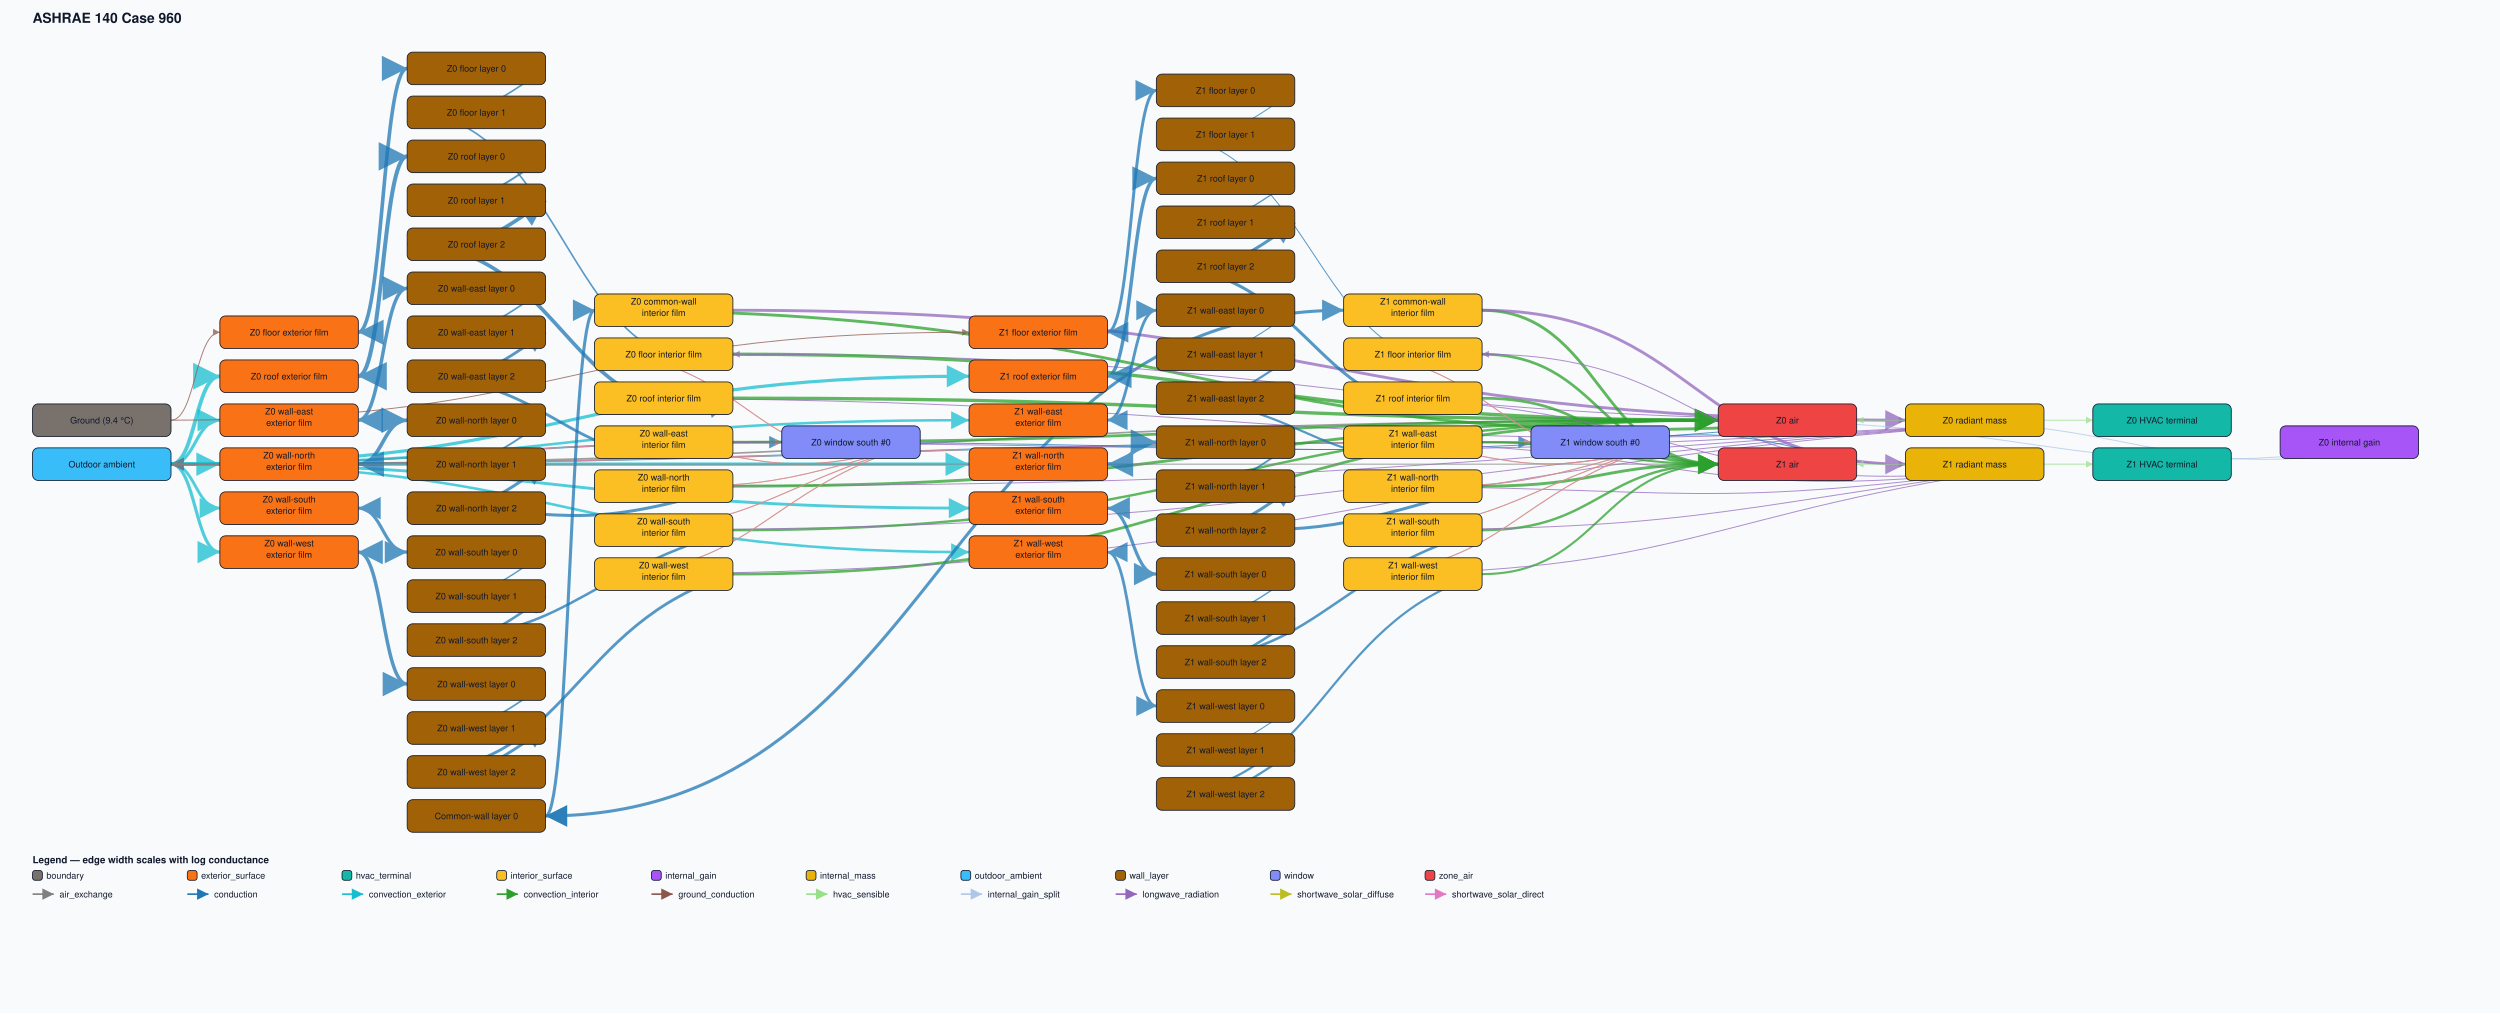
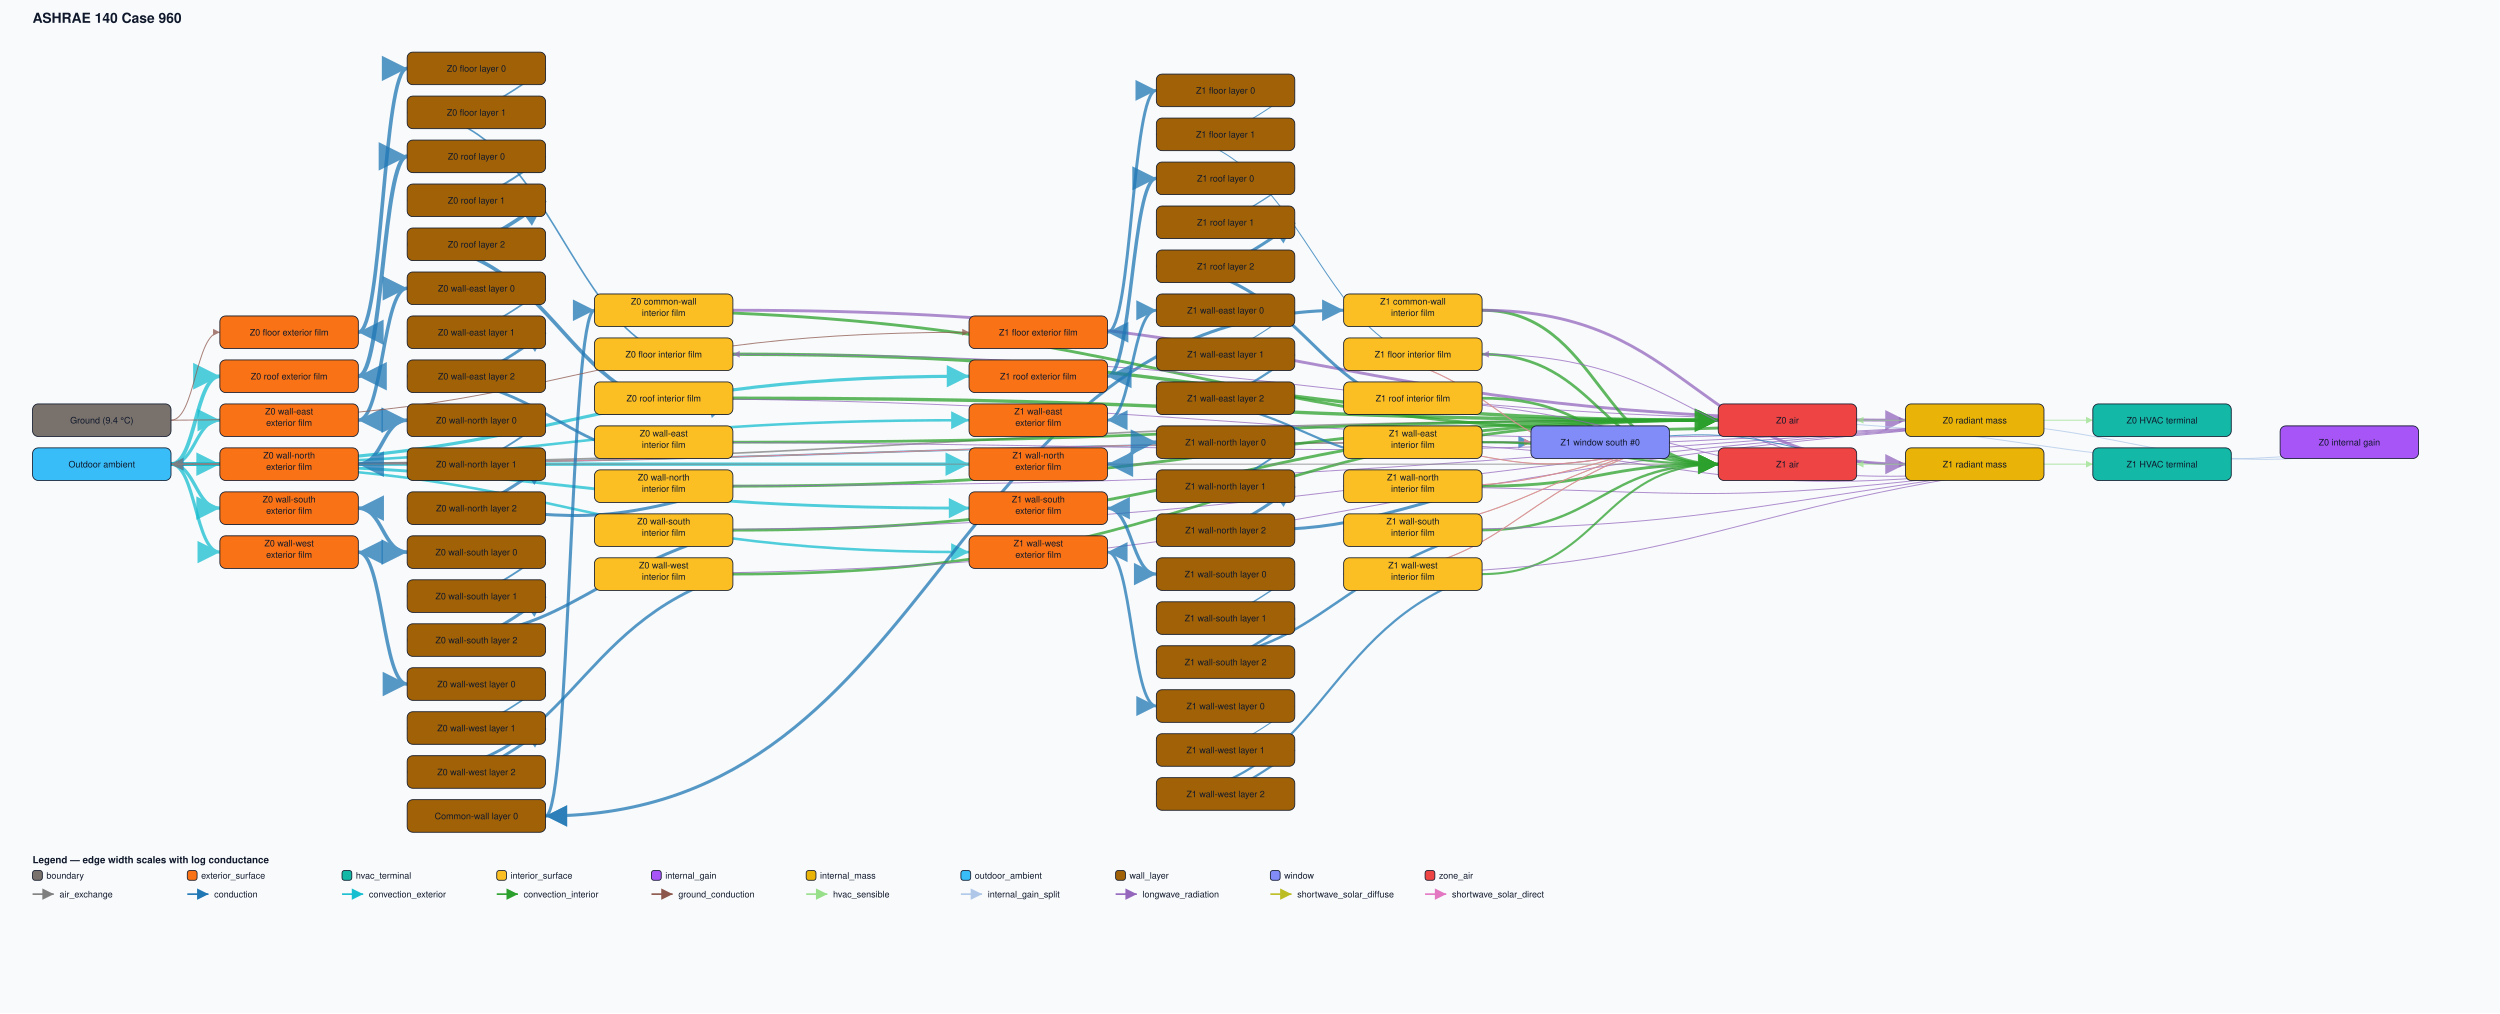
<svg xmlns="http://www.w3.org/2000/svg" width="3070" height="1244" viewBox="0 0 3070 1244" font-family="Helvetica,Arial,sans-serif" role="img">
  <rect width="3070" height="1244" fill="#f8fafc" />
  <text x="40" y="28" font-size="17" font-weight="bold" fill="#0f172a">ASHRAE 140 Case 960</text>
  <defs>
    <marker id="arrow0" viewBox="0 0 10 10" refX="10" refY="5" markerWidth="7" markerHeight="7" orient="auto-start-reverse">
      <path d="M 0 0 L 10 5 L 0 10 z" fill="#7f7f7f" />
    </marker>
    <marker id="arrow1" viewBox="0 0 10 10" refX="10" refY="5" markerWidth="7" markerHeight="7" orient="auto-start-reverse">
      <path d="M 0 0 L 10 5 L 0 10 z" fill="#1f77b4" />
    </marker>
    <marker id="arrow2" viewBox="0 0 10 10" refX="10" refY="5" markerWidth="7" markerHeight="7" orient="auto-start-reverse">
      <path d="M 0 0 L 10 5 L 0 10 z" fill="#17becf" />
    </marker>
    <marker id="arrow3" viewBox="0 0 10 10" refX="10" refY="5" markerWidth="7" markerHeight="7" orient="auto-start-reverse">
      <path d="M 0 0 L 10 5 L 0 10 z" fill="#2ca02c" />
    </marker>
    <marker id="arrow4" viewBox="0 0 10 10" refX="10" refY="5" markerWidth="7" markerHeight="7" orient="auto-start-reverse">
      <path d="M 0 0 L 10 5 L 0 10 z" fill="#8c564b" />
    </marker>
    <marker id="arrow5" viewBox="0 0 10 10" refX="10" refY="5" markerWidth="7" markerHeight="7" orient="auto-start-reverse">
      <path d="M 0 0 L 10 5 L 0 10 z" fill="#98df8a" />
    </marker>
    <marker id="arrow6" viewBox="0 0 10 10" refX="10" refY="5" markerWidth="7" markerHeight="7" orient="auto-start-reverse">
      <path d="M 0 0 L 10 5 L 0 10 z" fill="#aec7e8" />
    </marker>
    <marker id="arrow7" viewBox="0 0 10 10" refX="10" refY="5" markerWidth="7" markerHeight="7" orient="auto-start-reverse">
      <path d="M 0 0 L 10 5 L 0 10 z" fill="#9467bd" />
    </marker>
    <marker id="arrow8" viewBox="0 0 10 10" refX="10" refY="5" markerWidth="7" markerHeight="7" orient="auto-start-reverse">
      <path d="M 0 0 L 10 5 L 0 10 z" fill="#bcbd22" />
    </marker>
    <marker id="arrow9" viewBox="0 0 10 10" refX="10" refY="5" markerWidth="7" markerHeight="7" orient="auto-start-reverse">
      <path d="M 0 0 L 10 5 L 0 10 z" fill="#e377c2" />
    </marker>
  </defs>
  <path d="M 210.0 570.0 C 240.0 570.0, 240.0 462.0, 270.0 462.0" fill="none" stroke="#17becf" stroke-width="4.69" opacity="0.75" marker-end="url(#arrow2)" />
  <path d="M 210.0 570.0 C 240.0 570.0, 240.0 516.0, 270.0 516.0" fill="none" stroke="#17becf" stroke-width="3.92" opacity="0.75" marker-end="url(#arrow2)" />
  <path d="M 210.0 570.0 C 240.0 570.0, 240.0 570.0, 270.0 570.0" fill="none" stroke="#17becf" stroke-width="4.13" opacity="0.75" marker-end="url(#arrow2)" />
-   <path d="M 210.0 570.0 C 240.0 570.0, 240.0 624.0, 270.0 624.0" fill="none" stroke="#17becf" stroke-width="3.55" opacity="0.75" marker-end="url(#arrow2)" />
+   <path d="M 210.0 570.0 C 240.0 570.0, 240.0 624.0, 270.0 624.0" fill="none" stroke="#17becf" stroke-width="4.13" opacity="0.75" marker-end="url(#arrow2)" />
  <path d="M 210.0 570.0 C 240.0 570.0, 240.0 678.0, 270.0 678.0" fill="none" stroke="#17becf" stroke-width="3.92" opacity="0.75" marker-end="url(#arrow2)" />
-   <path d="M 210.0 570.0 C 585.0 570.0, 585.0 543.0, 960.0 543.0" fill="none" stroke="#1f77b4" stroke-width="2.21" opacity="0.75" marker-end="url(#arrow1)" marker-start="url(#arrow1)" />
-   <path d="M 210.0 570.0 C 585.0 570.0, 585.0 543.0, 960.0 543.0" fill="none" stroke="#bcbd22" stroke-width="1.20" opacity="0.75" marker-end="url(#arrow8)" />
-   <path d="M 210.0 570.0 C 585.0 570.0, 585.0 543.0, 960.0 543.0" fill="none" stroke="#e377c2" stroke-width="1.20" opacity="0.75" marker-end="url(#arrow9)" />
  <path d="M 210.0 570.0 C 700.0 570.0, 700.0 462.0, 1190.0 462.0" fill="none" stroke="#17becf" stroke-width="3.91" opacity="0.75" marker-end="url(#arrow2)" />
  <path d="M 210.0 570.0 C 700.0 570.0, 700.0 516.0, 1190.0 516.0" fill="none" stroke="#17becf" stroke-width="3.14" opacity="0.75" marker-end="url(#arrow2)" />
  <path d="M 210.0 570.0 C 700.0 570.0, 700.0 570.0, 1190.0 570.0" fill="none" stroke="#17becf" stroke-width="4.13" opacity="0.75" marker-end="url(#arrow2)" />
  <path d="M 210.0 570.0 C 700.0 570.0, 700.0 624.0, 1190.0 624.0" fill="none" stroke="#17becf" stroke-width="3.55" opacity="0.75" marker-end="url(#arrow2)" />
  <path d="M 210.0 570.0 C 700.0 570.0, 700.0 678.0, 1190.0 678.0" fill="none" stroke="#17becf" stroke-width="3.14" opacity="0.75" marker-end="url(#arrow2)" />
  <path d="M 210.0 570.0 C 1045.0 570.0, 1045.0 543.0, 1880.0 543.0" fill="none" stroke="#1f77b4" stroke-width="2.21" opacity="0.75" marker-end="url(#arrow1)" marker-start="url(#arrow1)" />
  <path d="M 210.0 570.0 C 1045.0 570.0, 1045.0 543.0, 1880.0 543.0" fill="none" stroke="#bcbd22" stroke-width="1.20" opacity="0.75" marker-end="url(#arrow8)" />
  <path d="M 210.0 570.0 C 1045.0 570.0, 1045.0 543.0, 1880.0 543.0" fill="none" stroke="#e377c2" stroke-width="1.20" opacity="0.75" marker-end="url(#arrow9)" />
  <path d="M 670.0 1002.0 C 1160.0 1002.0, 1160.0 381.0, 1650.0 381.0" fill="none" stroke="#1f77b4" stroke-width="3.78" opacity="0.75" marker-end="url(#arrow1)" marker-start="url(#arrow1)" />
  <path d="M 210.0 570.0 C 1160.0 570.0, 1160.0 516.0, 2110.0 516.0" fill="none" stroke="#7f7f7f" stroke-width="2.07" opacity="0.75" marker-end="url(#arrow0)" marker-start="url(#arrow0)" />
  <path d="M 2280.0 516.0 C 1505.0 576.0, 1505.0 381.0, 730.0 381.0" fill="none" stroke="#2ca02c" stroke-width="3.56" opacity="0.75" marker-end="url(#arrow3)" />
  <path d="M 670.0 1002.0 C 700.0 1002.0, 700.0 381.0, 730.0 381.0" fill="none" stroke="#1f77b4" stroke-width="3.78" opacity="0.75" marker-end="url(#arrow1)" marker-start="url(#arrow1)" />
  <path d="M 900.0 381.0 C 1620.0 381.0, 1620.0 516.0, 2340.0 516.0" fill="none" stroke="#9467bd" stroke-width="3.56" opacity="0.75" marker-end="url(#arrow7)" />
  <path d="M 440.0 408.0 C 470.0 408.0, 470.0 84.0, 500.0 84.0" fill="none" stroke="#1f77b4" stroke-width="4.44" opacity="0.75" marker-end="url(#arrow1)" marker-start="url(#arrow1)" />
  <path d="M 900.0 435.0 C 1505.0 435.0, 1505.0 516.0, 2110.0 516.0" fill="none" stroke="#2ca02c" stroke-width="4.13" opacity="0.75" marker-end="url(#arrow3)" />
  <path d="M 900.0 435.0 C 1620.0 435.0, 1620.0 516.0, 2340.0 516.0" fill="none" stroke="#9467bd" stroke-width="1.20" opacity="0.75" marker-end="url(#arrow7)" marker-start="url(#arrow7)" />
  <path d="M 670.0 84.0 C 585.0 144.0, 585.0 138.0, 500.0 138.0" fill="none" stroke="#1f77b4" stroke-width="1.98" opacity="0.75" marker-end="url(#arrow1)" marker-start="url(#arrow1)" />
  <path d="M 900.0 435.0 C 700.0 495.0, 700.0 138.0, 500.0 138.0" fill="none" stroke="#1f77b4" stroke-width="1.98" opacity="0.75" marker-end="url(#arrow1)" marker-start="url(#arrow1)" />
  <path d="M 2970.0 543.0 C 2540.0 603.0, 2540.0 516.0, 2110.0 516.0" fill="none" stroke="#aec7e8" stroke-width="1.20" opacity="0.75" marker-end="url(#arrow6)" />
  <path d="M 2970.0 543.0 C 2655.0 603.0, 2655.0 516.0, 2340.0 516.0" fill="none" stroke="#aec7e8" stroke-width="1.20" opacity="0.75" marker-end="url(#arrow6)" />
  <path d="M 2280.0 516.0 C 2425.0 516.0, 2425.0 516.0, 2570.0 516.0" fill="none" stroke="#98df8a" stroke-width="1.20" opacity="0.75" marker-end="url(#arrow5)" marker-start="url(#arrow5)" />
  <path d="M 440.0 462.0 C 470.0 462.0, 470.0 192.0, 500.0 192.0" fill="none" stroke="#1f77b4" stroke-width="5.00" opacity="0.75" marker-end="url(#arrow1)" marker-start="url(#arrow1)" />
  <path d="M 900.0 489.0 C 1505.0 489.0, 1505.0 516.0, 2110.0 516.0" fill="none" stroke="#2ca02c" stroke-width="4.13" opacity="0.75" marker-end="url(#arrow3)" />
  <path d="M 2510.0 516.0 C 1620.0 576.0, 1620.0 489.0, 730.0 489.0" fill="none" stroke="#9467bd" stroke-width="1.20" opacity="0.75" marker-end="url(#arrow7)" marker-start="url(#arrow7)" />
  <path d="M 670.0 192.0 C 585.0 252.0, 585.0 246.0, 500.0 246.0" fill="none" stroke="#1f77b4" stroke-width="2.40" opacity="0.75" marker-end="url(#arrow1)" marker-start="url(#arrow1)" />
  <path d="M 670.0 246.0 C 585.0 306.0, 585.0 300.0, 500.0 300.0" fill="none" stroke="#1f77b4" stroke-width="4.54" opacity="0.75" marker-end="url(#arrow1)" marker-start="url(#arrow1)" />
  <path d="M 900.0 489.0 C 700.0 549.0, 700.0 300.0, 500.0 300.0" fill="none" stroke="#1f77b4" stroke-width="4.54" opacity="0.75" marker-end="url(#arrow1)" marker-start="url(#arrow1)" />
  <path d="M 440.0 516.0 C 470.0 516.0, 470.0 354.0, 500.0 354.0" fill="none" stroke="#1f77b4" stroke-width="4.30" opacity="0.75" marker-end="url(#arrow1)" marker-start="url(#arrow1)" />
  <path d="M 900.0 543.0 C 1505.0 543.0, 1505.0 516.0, 2110.0 516.0" fill="none" stroke="#2ca02c" stroke-width="3.36" opacity="0.75" marker-end="url(#arrow3)" />
  <path d="M 2510.0 516.0 C 1620.0 576.0, 1620.0 543.0, 730.0 543.0" fill="none" stroke="#9467bd" stroke-width="1.20" opacity="0.75" marker-end="url(#arrow7)" marker-start="url(#arrow7)" />
  <path d="M 670.0 354.0 C 585.0 414.0, 585.0 408.0, 500.0 408.0" fill="none" stroke="#1f77b4" stroke-width="2.05" opacity="0.75" marker-end="url(#arrow1)" marker-start="url(#arrow1)" />
  <path d="M 670.0 408.0 C 585.0 468.0, 585.0 462.0, 500.0 462.0" fill="none" stroke="#1f77b4" stroke-width="3.51" opacity="0.75" marker-end="url(#arrow1)" marker-start="url(#arrow1)" />
  <path d="M 900.0 543.0 C 700.0 603.0, 700.0 462.0, 500.0 462.0" fill="none" stroke="#1f77b4" stroke-width="3.51" opacity="0.75" marker-end="url(#arrow1)" marker-start="url(#arrow1)" />
  <path d="M 440.0 570.0 C 470.0 570.0, 470.0 516.0, 500.0 516.0" fill="none" stroke="#1f77b4" stroke-width="4.50" opacity="0.75" marker-end="url(#arrow1)" marker-start="url(#arrow1)" />
  <path d="M 900.0 597.0 C 1505.0 597.0, 1505.0 516.0, 2110.0 516.0" fill="none" stroke="#2ca02c" stroke-width="3.56" opacity="0.75" marker-end="url(#arrow3)" />
  <path d="M 2510.0 516.0 C 1620.0 576.0, 1620.0 597.0, 730.0 597.0" fill="none" stroke="#9467bd" stroke-width="1.20" opacity="0.75" marker-end="url(#arrow7)" marker-start="url(#arrow7)" />
  <path d="M 670.0 516.0 C 585.0 576.0, 585.0 570.0, 500.0 570.0" fill="none" stroke="#1f77b4" stroke-width="2.25" opacity="0.75" marker-end="url(#arrow1)" marker-start="url(#arrow1)" />
  <path d="M 670.0 570.0 C 585.0 630.0, 585.0 624.0, 500.0 624.0" fill="none" stroke="#1f77b4" stroke-width="3.71" opacity="0.75" marker-end="url(#arrow1)" marker-start="url(#arrow1)" />
  <path d="M 900.0 597.0 C 700.0 657.0, 700.0 624.0, 500.0 624.0" fill="none" stroke="#1f77b4" stroke-width="3.71" opacity="0.75" marker-end="url(#arrow1)" marker-start="url(#arrow1)" />
-   <path d="M 440.0 624.0 C 470.0 624.0, 470.0 678.0, 500.0 678.0" fill="none" stroke="#1f77b4" stroke-width="3.93" opacity="0.75" marker-end="url(#arrow1)" marker-start="url(#arrow1)" />
-   <path d="M 900.0 651.0 C 1505.0 651.0, 1505.0 516.0, 2110.0 516.0" fill="none" stroke="#2ca02c" stroke-width="2.99" opacity="0.75" marker-end="url(#arrow3)" />
+   <path d="M 440.0 624.0 C 470.0 624.0, 470.0 678.0, 500.0 678.0" fill="none" stroke="#1f77b4" stroke-width="4.50" opacity="0.75" marker-end="url(#arrow1)" marker-start="url(#arrow1)" />
+   <path d="M 900.0 651.0 C 1505.0 651.0, 1505.0 516.0, 2110.0 516.0" fill="none" stroke="#2ca02c" stroke-width="3.56" opacity="0.75" marker-end="url(#arrow3)" />
  <path d="M 2510.0 516.0 C 1620.0 576.0, 1620.0 651.0, 730.0 651.0" fill="none" stroke="#9467bd" stroke-width="1.20" opacity="0.75" marker-end="url(#arrow7)" marker-start="url(#arrow7)" />
-   <path d="M 670.0 678.0 C 585.0 738.0, 585.0 732.0, 500.0 732.0" fill="none" stroke="#1f77b4" stroke-width="1.68" opacity="0.75" marker-end="url(#arrow1)" marker-start="url(#arrow1)" />
-   <path d="M 670.0 732.0 C 585.0 792.0, 585.0 786.0, 500.0 786.0" fill="none" stroke="#1f77b4" stroke-width="3.14" opacity="0.75" marker-end="url(#arrow1)" marker-start="url(#arrow1)" />
-   <path d="M 900.0 651.0 C 700.0 711.0, 700.0 786.0, 500.0 786.0" fill="none" stroke="#1f77b4" stroke-width="3.14" opacity="0.75" marker-end="url(#arrow1)" marker-start="url(#arrow1)" />
+   <path d="M 670.0 678.0 C 585.0 738.0, 585.0 732.0, 500.0 732.0" fill="none" stroke="#1f77b4" stroke-width="2.25" opacity="0.75" marker-end="url(#arrow1)" marker-start="url(#arrow1)" />
+   <path d="M 670.0 732.0 C 585.0 792.0, 585.0 786.0, 500.0 786.0" fill="none" stroke="#1f77b4" stroke-width="3.71" opacity="0.75" marker-end="url(#arrow1)" marker-start="url(#arrow1)" />
+   <path d="M 900.0 651.0 C 700.0 711.0, 700.0 786.0, 500.0 786.0" fill="none" stroke="#1f77b4" stroke-width="3.71" opacity="0.75" marker-end="url(#arrow1)" marker-start="url(#arrow1)" />
  <path d="M 440.0 678.0 C 470.0 678.0, 470.0 840.0, 500.0 840.0" fill="none" stroke="#1f77b4" stroke-width="4.30" opacity="0.75" marker-end="url(#arrow1)" marker-start="url(#arrow1)" />
  <path d="M 900.0 705.0 C 1505.0 705.0, 1505.0 516.0, 2110.0 516.0" fill="none" stroke="#2ca02c" stroke-width="3.36" opacity="0.75" marker-end="url(#arrow3)" />
  <path d="M 2510.0 516.0 C 1620.0 576.0, 1620.0 705.0, 730.0 705.0" fill="none" stroke="#9467bd" stroke-width="1.20" opacity="0.75" marker-end="url(#arrow7)" marker-start="url(#arrow7)" />
  <path d="M 670.0 840.0 C 585.0 900.0, 585.0 894.0, 500.0 894.0" fill="none" stroke="#1f77b4" stroke-width="2.05" opacity="0.75" marker-end="url(#arrow1)" marker-start="url(#arrow1)" />
  <path d="M 670.0 894.0 C 585.0 954.0, 585.0 948.0, 500.0 948.0" fill="none" stroke="#1f77b4" stroke-width="3.51" opacity="0.75" marker-end="url(#arrow1)" marker-start="url(#arrow1)" />
  <path d="M 900.0 705.0 C 700.0 765.0, 700.0 948.0, 500.0 948.0" fill="none" stroke="#1f77b4" stroke-width="3.51" opacity="0.75" marker-end="url(#arrow1)" marker-start="url(#arrow1)" />
-   <path d="M 2280.0 516.0 C 1620.0 576.0, 1620.0 543.0, 960.0 543.0" fill="none" stroke="#1f77b4" stroke-width="1.20" opacity="0.75" marker-end="url(#arrow1)" marker-start="url(#arrow1)" />
-   <path d="M 1130.0 543.0 C 930.0 603.0, 930.0 435.0, 730.0 435.0" fill="none" stroke="#bcbd22" stroke-width="1.20" opacity="0.75" marker-end="url(#arrow8)" />
-   <path d="M 1130.0 543.0 C 930.0 603.0, 930.0 435.0, 730.0 435.0" fill="none" stroke="#e377c2" stroke-width="1.20" opacity="0.75" marker-end="url(#arrow9)" />
-   <path d="M 1130.0 543.0 C 930.0 603.0, 930.0 543.0, 730.0 543.0" fill="none" stroke="#bcbd22" stroke-width="1.20" opacity="0.75" marker-end="url(#arrow8)" />
-   <path d="M 1130.0 543.0 C 930.0 603.0, 930.0 543.0, 730.0 543.0" fill="none" stroke="#e377c2" stroke-width="1.20" opacity="0.75" marker-end="url(#arrow9)" />
-   <path d="M 1130.0 543.0 C 930.0 603.0, 930.0 597.0, 730.0 597.0" fill="none" stroke="#bcbd22" stroke-width="1.20" opacity="0.75" marker-end="url(#arrow8)" />
-   <path d="M 1130.0 543.0 C 930.0 603.0, 930.0 597.0, 730.0 597.0" fill="none" stroke="#e377c2" stroke-width="1.20" opacity="0.75" marker-end="url(#arrow9)" />
-   <path d="M 1130.0 543.0 C 930.0 603.0, 930.0 651.0, 730.0 651.0" fill="none" stroke="#bcbd22" stroke-width="1.20" opacity="0.75" marker-end="url(#arrow8)" />
-   <path d="M 1130.0 543.0 C 930.0 603.0, 930.0 651.0, 730.0 651.0" fill="none" stroke="#e377c2" stroke-width="1.20" opacity="0.75" marker-end="url(#arrow9)" />
-   <path d="M 1130.0 543.0 C 930.0 603.0, 930.0 705.0, 730.0 705.0" fill="none" stroke="#bcbd22" stroke-width="1.20" opacity="0.75" marker-end="url(#arrow8)" />
-   <path d="M 1130.0 543.0 C 930.0 603.0, 930.0 705.0, 730.0 705.0" fill="none" stroke="#e377c2" stroke-width="1.20" opacity="0.75" marker-end="url(#arrow9)" />
  <path d="M 210.0 570.0 C 1160.0 570.0, 1160.0 570.0, 2110.0 570.0" fill="none" stroke="#7f7f7f" stroke-width="1.29" opacity="0.75" marker-end="url(#arrow0)" marker-start="url(#arrow0)" />
  <path d="M 1820.0 381.0 C 1965.0 381.0, 1965.0 570.0, 2110.0 570.0" fill="none" stroke="#2ca02c" stroke-width="3.56" opacity="0.75" marker-end="url(#arrow3)" />
  <path d="M 1820.0 381.0 C 2080.0 381.0, 2080.0 570.0, 2340.0 570.0" fill="none" stroke="#9467bd" stroke-width="3.56" opacity="0.75" marker-end="url(#arrow7)" />
  <path d="M 1360.0 408.0 C 1390.0 408.0, 1390.0 111.0, 1420.0 111.0" fill="none" stroke="#1f77b4" stroke-width="3.66" opacity="0.75" marker-end="url(#arrow1)" marker-start="url(#arrow1)" />
  <path d="M 1820.0 435.0 C 1965.0 435.0, 1965.0 570.0, 2110.0 570.0" fill="none" stroke="#2ca02c" stroke-width="3.35" opacity="0.75" marker-end="url(#arrow3)" />
  <path d="M 1820.0 435.0 C 2080.0 435.0, 2080.0 570.0, 2340.0 570.0" fill="none" stroke="#9467bd" stroke-width="1.20" opacity="0.75" marker-end="url(#arrow7)" marker-start="url(#arrow7)" />
  <path d="M 1590.0 111.0 C 1505.0 171.0, 1505.0 165.0, 1420.0 165.0" fill="none" stroke="#1f77b4" stroke-width="1.20" opacity="0.75" marker-end="url(#arrow1)" marker-start="url(#arrow1)" />
  <path d="M 1820.0 435.0 C 1620.0 495.0, 1620.0 165.0, 1420.0 165.0" fill="none" stroke="#1f77b4" stroke-width="1.20" opacity="0.75" marker-end="url(#arrow1)" marker-start="url(#arrow1)" />
  <path d="M 2280.0 570.0 C 2425.0 570.0, 2425.0 570.0, 2570.0 570.0" fill="none" stroke="#98df8a" stroke-width="1.20" opacity="0.75" marker-end="url(#arrow5)" marker-start="url(#arrow5)" />
  <path d="M 1360.0 462.0 C 1390.0 462.0, 1390.0 219.0, 1420.0 219.0" fill="none" stroke="#1f77b4" stroke-width="4.22" opacity="0.75" marker-end="url(#arrow1)" marker-start="url(#arrow1)" />
  <path d="M 1820.0 489.0 C 1965.0 489.0, 1965.0 570.0, 2110.0 570.0" fill="none" stroke="#2ca02c" stroke-width="3.35" opacity="0.75" marker-end="url(#arrow3)" />
  <path d="M 2510.0 570.0 C 2080.0 630.0, 2080.0 489.0, 1650.0 489.0" fill="none" stroke="#9467bd" stroke-width="1.20" opacity="0.75" marker-end="url(#arrow7)" marker-start="url(#arrow7)" />
  <path d="M 1590.0 219.0 C 1505.0 279.0, 1505.0 273.0, 1420.0 273.0" fill="none" stroke="#1f77b4" stroke-width="1.62" opacity="0.75" marker-end="url(#arrow1)" marker-start="url(#arrow1)" />
  <path d="M 1590.0 273.0 C 1505.0 333.0, 1505.0 327.0, 1420.0 327.0" fill="none" stroke="#1f77b4" stroke-width="3.76" opacity="0.75" marker-end="url(#arrow1)" marker-start="url(#arrow1)" />
  <path d="M 1820.0 489.0 C 1620.0 549.0, 1620.0 327.0, 1420.0 327.0" fill="none" stroke="#1f77b4" stroke-width="3.76" opacity="0.75" marker-end="url(#arrow1)" marker-start="url(#arrow1)" />
  <path d="M 1360.0 516.0 C 1390.0 516.0, 1390.0 381.0, 1420.0 381.0" fill="none" stroke="#1f77b4" stroke-width="3.52" opacity="0.75" marker-end="url(#arrow1)" marker-start="url(#arrow1)" />
  <path d="M 1820.0 543.0 C 1965.0 543.0, 1965.0 570.0, 2110.0 570.0" fill="none" stroke="#2ca02c" stroke-width="2.58" opacity="0.75" marker-end="url(#arrow3)" />
  <path d="M 2510.0 570.0 C 2080.0 630.0, 2080.0 543.0, 1650.0 543.0" fill="none" stroke="#9467bd" stroke-width="1.20" opacity="0.75" marker-end="url(#arrow7)" marker-start="url(#arrow7)" />
  <path d="M 1590.0 381.0 C 1505.0 441.0, 1505.0 435.0, 1420.0 435.0" fill="none" stroke="#1f77b4" stroke-width="1.27" opacity="0.75" marker-end="url(#arrow1)" marker-start="url(#arrow1)" />
  <path d="M 1590.0 435.0 C 1505.0 495.0, 1505.0 489.0, 1420.0 489.0" fill="none" stroke="#1f77b4" stroke-width="2.73" opacity="0.75" marker-end="url(#arrow1)" marker-start="url(#arrow1)" />
  <path d="M 1820.0 543.0 C 1620.0 603.0, 1620.0 489.0, 1420.0 489.0" fill="none" stroke="#1f77b4" stroke-width="2.73" opacity="0.75" marker-end="url(#arrow1)" marker-start="url(#arrow1)" />
  <path d="M 1360.0 570.0 C 1390.0 570.0, 1390.0 543.0, 1420.0 543.0" fill="none" stroke="#1f77b4" stroke-width="4.50" opacity="0.75" marker-end="url(#arrow1)" marker-start="url(#arrow1)" />
  <path d="M 1820.0 597.0 C 1965.0 597.0, 1965.0 570.0, 2110.0 570.0" fill="none" stroke="#2ca02c" stroke-width="3.56" opacity="0.75" marker-end="url(#arrow3)" />
  <path d="M 2510.0 570.0 C 2080.0 630.0, 2080.0 597.0, 1650.0 597.0" fill="none" stroke="#9467bd" stroke-width="1.20" opacity="0.75" marker-end="url(#arrow7)" marker-start="url(#arrow7)" />
  <path d="M 1590.0 543.0 C 1505.0 603.0, 1505.0 597.0, 1420.0 597.0" fill="none" stroke="#1f77b4" stroke-width="2.25" opacity="0.75" marker-end="url(#arrow1)" marker-start="url(#arrow1)" />
  <path d="M 1590.0 597.0 C 1505.0 657.0, 1505.0 651.0, 1420.0 651.0" fill="none" stroke="#1f77b4" stroke-width="3.71" opacity="0.75" marker-end="url(#arrow1)" marker-start="url(#arrow1)" />
  <path d="M 1820.0 597.0 C 1620.0 657.0, 1620.0 651.0, 1420.0 651.0" fill="none" stroke="#1f77b4" stroke-width="3.71" opacity="0.75" marker-end="url(#arrow1)" marker-start="url(#arrow1)" />
  <path d="M 1360.0 624.0 C 1390.0 624.0, 1390.0 705.0, 1420.0 705.0" fill="none" stroke="#1f77b4" stroke-width="3.93" opacity="0.75" marker-end="url(#arrow1)" marker-start="url(#arrow1)" />
  <path d="M 1820.0 651.0 C 1965.0 651.0, 1965.0 570.0, 2110.0 570.0" fill="none" stroke="#2ca02c" stroke-width="2.99" opacity="0.75" marker-end="url(#arrow3)" />
  <path d="M 2510.0 570.0 C 2080.0 630.0, 2080.0 651.0, 1650.0 651.0" fill="none" stroke="#9467bd" stroke-width="1.20" opacity="0.75" marker-end="url(#arrow7)" marker-start="url(#arrow7)" />
  <path d="M 1590.0 705.0 C 1505.0 765.0, 1505.0 759.0, 1420.0 759.0" fill="none" stroke="#1f77b4" stroke-width="1.68" opacity="0.75" marker-end="url(#arrow1)" marker-start="url(#arrow1)" />
  <path d="M 1590.0 759.0 C 1505.0 819.0, 1505.0 813.0, 1420.0 813.0" fill="none" stroke="#1f77b4" stroke-width="3.14" opacity="0.75" marker-end="url(#arrow1)" marker-start="url(#arrow1)" />
  <path d="M 1820.0 651.0 C 1620.0 711.0, 1620.0 813.0, 1420.0 813.0" fill="none" stroke="#1f77b4" stroke-width="3.14" opacity="0.75" marker-end="url(#arrow1)" marker-start="url(#arrow1)" />
  <path d="M 1360.0 678.0 C 1390.0 678.0, 1390.0 867.0, 1420.0 867.0" fill="none" stroke="#1f77b4" stroke-width="3.52" opacity="0.75" marker-end="url(#arrow1)" marker-start="url(#arrow1)" />
  <path d="M 1820.0 705.0 C 1965.0 705.0, 1965.0 570.0, 2110.0 570.0" fill="none" stroke="#2ca02c" stroke-width="2.58" opacity="0.75" marker-end="url(#arrow3)" />
  <path d="M 2510.0 570.0 C 2080.0 630.0, 2080.0 705.0, 1650.0 705.0" fill="none" stroke="#9467bd" stroke-width="1.20" opacity="0.75" marker-end="url(#arrow7)" marker-start="url(#arrow7)" />
  <path d="M 1590.0 867.0 C 1505.0 927.0, 1505.0 921.0, 1420.0 921.0" fill="none" stroke="#1f77b4" stroke-width="1.27" opacity="0.75" marker-end="url(#arrow1)" marker-start="url(#arrow1)" />
  <path d="M 1590.0 921.0 C 1505.0 981.0, 1505.0 975.0, 1420.0 975.0" fill="none" stroke="#1f77b4" stroke-width="2.73" opacity="0.75" marker-end="url(#arrow1)" marker-start="url(#arrow1)" />
  <path d="M 1820.0 705.0 C 1620.0 765.0, 1620.0 975.0, 1420.0 975.0" fill="none" stroke="#1f77b4" stroke-width="2.73" opacity="0.75" marker-end="url(#arrow1)" marker-start="url(#arrow1)" />
  <path d="M 2280.0 570.0 C 2080.0 510.0, 2080.0 543.0, 1880.0 543.0" fill="none" stroke="#1f77b4" stroke-width="1.20" opacity="0.75" marker-end="url(#arrow1)" marker-start="url(#arrow1)" />
  <path d="M 2050.0 543.0 C 1850.0 603.0, 1850.0 435.0, 1650.0 435.0" fill="none" stroke="#bcbd22" stroke-width="1.20" opacity="0.75" marker-end="url(#arrow8)" />
  <path d="M 2050.0 543.0 C 1850.0 603.0, 1850.0 435.0, 1650.0 435.0" fill="none" stroke="#e377c2" stroke-width="1.20" opacity="0.75" marker-end="url(#arrow9)" />
  <path d="M 2050.0 543.0 C 1850.0 603.0, 1850.0 543.0, 1650.0 543.0" fill="none" stroke="#bcbd22" stroke-width="1.20" opacity="0.75" marker-end="url(#arrow8)" />
  <path d="M 2050.0 543.0 C 1850.0 603.0, 1850.0 543.0, 1650.0 543.0" fill="none" stroke="#e377c2" stroke-width="1.20" opacity="0.75" marker-end="url(#arrow9)" />
  <path d="M 2050.0 543.0 C 1850.0 603.0, 1850.0 597.0, 1650.0 597.0" fill="none" stroke="#bcbd22" stroke-width="1.20" opacity="0.75" marker-end="url(#arrow8)" />
  <path d="M 2050.0 543.0 C 1850.0 603.0, 1850.0 597.0, 1650.0 597.0" fill="none" stroke="#e377c2" stroke-width="1.20" opacity="0.75" marker-end="url(#arrow9)" />
  <path d="M 2050.0 543.0 C 1850.0 603.0, 1850.0 651.0, 1650.0 651.0" fill="none" stroke="#bcbd22" stroke-width="1.20" opacity="0.75" marker-end="url(#arrow8)" />
  <path d="M 2050.0 543.0 C 1850.0 603.0, 1850.0 651.0, 1650.0 651.0" fill="none" stroke="#e377c2" stroke-width="1.20" opacity="0.75" marker-end="url(#arrow9)" />
  <path d="M 2050.0 543.0 C 1850.0 603.0, 1850.0 705.0, 1650.0 705.0" fill="none" stroke="#bcbd22" stroke-width="1.20" opacity="0.75" marker-end="url(#arrow8)" />
  <path d="M 2050.0 543.0 C 1850.0 603.0, 1850.0 705.0, 1650.0 705.0" fill="none" stroke="#e377c2" stroke-width="1.20" opacity="0.75" marker-end="url(#arrow9)" />
  <path d="M 210.0 516.0 C 240.0 516.0, 240.0 408.0, 270.0 408.0" fill="none" stroke="#8c564b" stroke-width="1.20" opacity="0.75" marker-end="url(#arrow4)" />
  <path d="M 210.0 516.0 C 700.0 516.0, 700.0 408.0, 1190.0 408.0" fill="none" stroke="#8c564b" stroke-width="1.20" opacity="0.75" marker-end="url(#arrow4)" />
  <g>
    <rect x="40.0" y="496.0" width="170" height="40" rx="7" fill="#78716c" stroke="#0f172a" stroke-width="1" />
    <text x="125.0" y="520.0" font-size="11" text-anchor="middle" fill="#0f172a">Ground (9.4 °C)</text>
  </g>
  <g>
    <rect x="40.0" y="550.0" width="170" height="40" rx="7" fill="#38bdf8" stroke="#0f172a" stroke-width="1" />
    <text x="125.0" y="574.0" font-size="11" text-anchor="middle" fill="#0f172a">Outdoor ambient</text>
  </g>
  <g>
    <rect x="500.0" y="982.0" width="170" height="40" rx="7" fill="#a16207" stroke="#0f172a" stroke-width="1" />
    <text x="585.0" y="1006.0" font-size="11" text-anchor="middle" fill="#0f172a">Common-wall layer 0</text>
  </g>
  <g>
    <rect x="2110.0" y="496.0" width="170" height="40" rx="7" fill="#ef4444" stroke="#0f172a" stroke-width="1" />
    <text x="2195.0" y="520.0" font-size="11" text-anchor="middle" fill="#0f172a">Z0 air</text>
  </g>
  <g>
    <rect x="730.0" y="361.0" width="170" height="40" rx="7" fill="#fbbf24" stroke="#0f172a" stroke-width="1" />
    <text x="815.0" y="374.0" font-size="11" text-anchor="middle" fill="#0f172a">Z0 common-wall</text>
    <text x="815.0" y="388.0" font-size="11" text-anchor="middle" fill="#0f172a">interior film</text>
  </g>
  <g>
    <rect x="270.0" y="388.0" width="170" height="40" rx="7" fill="#f97316" stroke="#0f172a" stroke-width="1" />
    <text x="355.0" y="412.0" font-size="11" text-anchor="middle" fill="#0f172a">Z0 floor exterior film</text>
  </g>
  <g>
    <rect x="730.0" y="415.0" width="170" height="40" rx="7" fill="#fbbf24" stroke="#0f172a" stroke-width="1" />
    <text x="815.0" y="439.0" font-size="11" text-anchor="middle" fill="#0f172a">Z0 floor interior film</text>
  </g>
  <g>
    <rect x="500.0" y="64.0" width="170" height="40" rx="7" fill="#a16207" stroke="#0f172a" stroke-width="1" />
    <text x="585.0" y="88.0" font-size="11" text-anchor="middle" fill="#0f172a">Z0 floor layer 0</text>
  </g>
  <g>
    <rect x="500.0" y="118.0" width="170" height="40" rx="7" fill="#a16207" stroke="#0f172a" stroke-width="1" />
    <text x="585.0" y="142.0" font-size="11" text-anchor="middle" fill="#0f172a">Z0 floor layer 1</text>
  </g>
  <g>
    <rect x="2800.0" y="523.0" width="170" height="40" rx="7" fill="#a855f7" stroke="#0f172a" stroke-width="1" />
    <text x="2885.0" y="547.0" font-size="11" text-anchor="middle" fill="#0f172a">Z0 internal gain</text>
  </g>
  <g>
    <rect x="2570.0" y="496.0" width="170" height="40" rx="7" fill="#14b8a6" stroke="#0f172a" stroke-width="1" />
    <text x="2655.0" y="520.0" font-size="11" text-anchor="middle" fill="#0f172a">Z0 HVAC terminal</text>
  </g>
  <g>
    <rect x="2340.0" y="496.0" width="170" height="40" rx="7" fill="#eab308" stroke="#0f172a" stroke-width="1" />
    <text x="2425.0" y="520.0" font-size="11" text-anchor="middle" fill="#0f172a">Z0 radiant mass</text>
  </g>
  <g>
    <rect x="270.0" y="442.0" width="170" height="40" rx="7" fill="#f97316" stroke="#0f172a" stroke-width="1" />
    <text x="355.0" y="466.0" font-size="11" text-anchor="middle" fill="#0f172a">Z0 roof exterior film</text>
  </g>
  <g>
    <rect x="730.0" y="469.0" width="170" height="40" rx="7" fill="#fbbf24" stroke="#0f172a" stroke-width="1" />
    <text x="815.0" y="493.0" font-size="11" text-anchor="middle" fill="#0f172a">Z0 roof interior film</text>
  </g>
  <g>
    <rect x="500.0" y="172.0" width="170" height="40" rx="7" fill="#a16207" stroke="#0f172a" stroke-width="1" />
    <text x="585.0" y="196.0" font-size="11" text-anchor="middle" fill="#0f172a">Z0 roof layer 0</text>
  </g>
  <g>
    <rect x="500.0" y="226.0" width="170" height="40" rx="7" fill="#a16207" stroke="#0f172a" stroke-width="1" />
    <text x="585.0" y="250.0" font-size="11" text-anchor="middle" fill="#0f172a">Z0 roof layer 1</text>
  </g>
  <g>
    <rect x="500.0" y="280.0" width="170" height="40" rx="7" fill="#a16207" stroke="#0f172a" stroke-width="1" />
    <text x="585.0" y="304.0" font-size="11" text-anchor="middle" fill="#0f172a">Z0 roof layer 2</text>
  </g>
  <g>
    <rect x="270.0" y="496.0" width="170" height="40" rx="7" fill="#f97316" stroke="#0f172a" stroke-width="1" />
    <text x="355.0" y="509.0" font-size="11" text-anchor="middle" fill="#0f172a">Z0 wall-east</text>
    <text x="355.0" y="523.0" font-size="11" text-anchor="middle" fill="#0f172a">exterior film</text>
  </g>
  <g>
    <rect x="730.0" y="523.0" width="170" height="40" rx="7" fill="#fbbf24" stroke="#0f172a" stroke-width="1" />
    <text x="815.0" y="536.0" font-size="11" text-anchor="middle" fill="#0f172a">Z0 wall-east</text>
    <text x="815.0" y="550.0" font-size="11" text-anchor="middle" fill="#0f172a">interior film</text>
  </g>
  <g>
    <rect x="500.0" y="334.0" width="170" height="40" rx="7" fill="#a16207" stroke="#0f172a" stroke-width="1" />
    <text x="585.0" y="358.0" font-size="11" text-anchor="middle" fill="#0f172a">Z0 wall-east layer 0</text>
  </g>
  <g>
    <rect x="500.0" y="388.0" width="170" height="40" rx="7" fill="#a16207" stroke="#0f172a" stroke-width="1" />
    <text x="585.0" y="412.0" font-size="11" text-anchor="middle" fill="#0f172a">Z0 wall-east layer 1</text>
  </g>
  <g>
    <rect x="500.0" y="442.0" width="170" height="40" rx="7" fill="#a16207" stroke="#0f172a" stroke-width="1" />
    <text x="585.0" y="466.0" font-size="11" text-anchor="middle" fill="#0f172a">Z0 wall-east layer 2</text>
  </g>
  <g>
    <rect x="270.0" y="550.0" width="170" height="40" rx="7" fill="#f97316" stroke="#0f172a" stroke-width="1" />
    <text x="355.0" y="563.0" font-size="11" text-anchor="middle" fill="#0f172a">Z0 wall-north</text>
    <text x="355.0" y="577.0" font-size="11" text-anchor="middle" fill="#0f172a">exterior film</text>
  </g>
  <g>
    <rect x="730.0" y="577.0" width="170" height="40" rx="7" fill="#fbbf24" stroke="#0f172a" stroke-width="1" />
    <text x="815.0" y="590.0" font-size="11" text-anchor="middle" fill="#0f172a">Z0 wall-north</text>
    <text x="815.0" y="604.0" font-size="11" text-anchor="middle" fill="#0f172a">interior film</text>
  </g>
  <g>
    <rect x="500.0" y="496.0" width="170" height="40" rx="7" fill="#a16207" stroke="#0f172a" stroke-width="1" />
    <text x="585.0" y="520.0" font-size="11" text-anchor="middle" fill="#0f172a">Z0 wall-north layer 0</text>
  </g>
  <g>
    <rect x="500.0" y="550.0" width="170" height="40" rx="7" fill="#a16207" stroke="#0f172a" stroke-width="1" />
    <text x="585.0" y="574.0" font-size="11" text-anchor="middle" fill="#0f172a">Z0 wall-north layer 1</text>
  </g>
  <g>
    <rect x="500.0" y="604.0" width="170" height="40" rx="7" fill="#a16207" stroke="#0f172a" stroke-width="1" />
    <text x="585.0" y="628.0" font-size="11" text-anchor="middle" fill="#0f172a">Z0 wall-north layer 2</text>
  </g>
  <g>
    <rect x="270.0" y="604.0" width="170" height="40" rx="7" fill="#f97316" stroke="#0f172a" stroke-width="1" />
    <text x="355.0" y="617.0" font-size="11" text-anchor="middle" fill="#0f172a">Z0 wall-south</text>
    <text x="355.0" y="631.0" font-size="11" text-anchor="middle" fill="#0f172a">exterior film</text>
  </g>
  <g>
    <rect x="730.0" y="631.0" width="170" height="40" rx="7" fill="#fbbf24" stroke="#0f172a" stroke-width="1" />
    <text x="815.0" y="644.0" font-size="11" text-anchor="middle" fill="#0f172a">Z0 wall-south</text>
    <text x="815.0" y="658.0" font-size="11" text-anchor="middle" fill="#0f172a">interior film</text>
  </g>
  <g>
    <rect x="500.0" y="658.0" width="170" height="40" rx="7" fill="#a16207" stroke="#0f172a" stroke-width="1" />
    <text x="585.0" y="682.0" font-size="11" text-anchor="middle" fill="#0f172a">Z0 wall-south layer 0</text>
  </g>
  <g>
    <rect x="500.0" y="712.0" width="170" height="40" rx="7" fill="#a16207" stroke="#0f172a" stroke-width="1" />
    <text x="585.0" y="736.0" font-size="11" text-anchor="middle" fill="#0f172a">Z0 wall-south layer 1</text>
  </g>
  <g>
    <rect x="500.0" y="766.0" width="170" height="40" rx="7" fill="#a16207" stroke="#0f172a" stroke-width="1" />
    <text x="585.0" y="790.0" font-size="11" text-anchor="middle" fill="#0f172a">Z0 wall-south layer 2</text>
  </g>
  <g>
    <rect x="270.0" y="658.0" width="170" height="40" rx="7" fill="#f97316" stroke="#0f172a" stroke-width="1" />
    <text x="355.0" y="671.0" font-size="11" text-anchor="middle" fill="#0f172a">Z0 wall-west</text>
    <text x="355.0" y="685.0" font-size="11" text-anchor="middle" fill="#0f172a">exterior film</text>
  </g>
  <g>
    <rect x="730.0" y="685.0" width="170" height="40" rx="7" fill="#fbbf24" stroke="#0f172a" stroke-width="1" />
    <text x="815.0" y="698.0" font-size="11" text-anchor="middle" fill="#0f172a">Z0 wall-west</text>
    <text x="815.0" y="712.0" font-size="11" text-anchor="middle" fill="#0f172a">interior film</text>
  </g>
  <g>
    <rect x="500.0" y="820.0" width="170" height="40" rx="7" fill="#a16207" stroke="#0f172a" stroke-width="1" />
    <text x="585.0" y="844.0" font-size="11" text-anchor="middle" fill="#0f172a">Z0 wall-west layer 0</text>
  </g>
  <g>
    <rect x="500.0" y="874.0" width="170" height="40" rx="7" fill="#a16207" stroke="#0f172a" stroke-width="1" />
    <text x="585.0" y="898.0" font-size="11" text-anchor="middle" fill="#0f172a">Z0 wall-west layer 1</text>
  </g>
  <g>
    <rect x="500.0" y="928.0" width="170" height="40" rx="7" fill="#a16207" stroke="#0f172a" stroke-width="1" />
    <text x="585.0" y="952.0" font-size="11" text-anchor="middle" fill="#0f172a">Z0 wall-west layer 2</text>
  </g>
  <g>
-     <rect x="960.0" y="523.0" width="170" height="40" rx="7" fill="#818cf8" stroke="#0f172a" stroke-width="1" />
-     <text x="1045.0" y="547.0" font-size="11" text-anchor="middle" fill="#0f172a">Z0 window south #0</text>
-   </g>
-   <g>
    <rect x="2110.0" y="550.0" width="170" height="40" rx="7" fill="#ef4444" stroke="#0f172a" stroke-width="1" />
    <text x="2195.0" y="574.0" font-size="11" text-anchor="middle" fill="#0f172a">Z1 air</text>
  </g>
  <g>
    <rect x="1650.0" y="361.0" width="170" height="40" rx="7" fill="#fbbf24" stroke="#0f172a" stroke-width="1" />
    <text x="1735.0" y="374.0" font-size="11" text-anchor="middle" fill="#0f172a">Z1 common-wall</text>
    <text x="1735.0" y="388.0" font-size="11" text-anchor="middle" fill="#0f172a">interior film</text>
  </g>
  <g>
    <rect x="1190.0" y="388.0" width="170" height="40" rx="7" fill="#f97316" stroke="#0f172a" stroke-width="1" />
    <text x="1275.0" y="412.0" font-size="11" text-anchor="middle" fill="#0f172a">Z1 floor exterior film</text>
  </g>
  <g>
    <rect x="1650.0" y="415.0" width="170" height="40" rx="7" fill="#fbbf24" stroke="#0f172a" stroke-width="1" />
    <text x="1735.0" y="439.0" font-size="11" text-anchor="middle" fill="#0f172a">Z1 floor interior film</text>
  </g>
  <g>
    <rect x="1420.0" y="91.0" width="170" height="40" rx="7" fill="#a16207" stroke="#0f172a" stroke-width="1" />
    <text x="1505.0" y="115.0" font-size="11" text-anchor="middle" fill="#0f172a">Z1 floor layer 0</text>
  </g>
  <g>
    <rect x="1420.0" y="145.0" width="170" height="40" rx="7" fill="#a16207" stroke="#0f172a" stroke-width="1" />
    <text x="1505.0" y="169.0" font-size="11" text-anchor="middle" fill="#0f172a">Z1 floor layer 1</text>
  </g>
  <g>
    <rect x="2570.0" y="550.0" width="170" height="40" rx="7" fill="#14b8a6" stroke="#0f172a" stroke-width="1" />
    <text x="2655.0" y="574.0" font-size="11" text-anchor="middle" fill="#0f172a">Z1 HVAC terminal</text>
  </g>
  <g>
    <rect x="2340.0" y="550.0" width="170" height="40" rx="7" fill="#eab308" stroke="#0f172a" stroke-width="1" />
    <text x="2425.0" y="574.0" font-size="11" text-anchor="middle" fill="#0f172a">Z1 radiant mass</text>
  </g>
  <g>
    <rect x="1190.0" y="442.0" width="170" height="40" rx="7" fill="#f97316" stroke="#0f172a" stroke-width="1" />
    <text x="1275.0" y="466.0" font-size="11" text-anchor="middle" fill="#0f172a">Z1 roof exterior film</text>
  </g>
  <g>
    <rect x="1650.0" y="469.0" width="170" height="40" rx="7" fill="#fbbf24" stroke="#0f172a" stroke-width="1" />
    <text x="1735.0" y="493.0" font-size="11" text-anchor="middle" fill="#0f172a">Z1 roof interior film</text>
  </g>
  <g>
    <rect x="1420.0" y="199.0" width="170" height="40" rx="7" fill="#a16207" stroke="#0f172a" stroke-width="1" />
    <text x="1505.0" y="223.0" font-size="11" text-anchor="middle" fill="#0f172a">Z1 roof layer 0</text>
  </g>
  <g>
    <rect x="1420.0" y="253.0" width="170" height="40" rx="7" fill="#a16207" stroke="#0f172a" stroke-width="1" />
    <text x="1505.0" y="277.0" font-size="11" text-anchor="middle" fill="#0f172a">Z1 roof layer 1</text>
  </g>
  <g>
    <rect x="1420.0" y="307.0" width="170" height="40" rx="7" fill="#a16207" stroke="#0f172a" stroke-width="1" />
    <text x="1505.0" y="331.0" font-size="11" text-anchor="middle" fill="#0f172a">Z1 roof layer 2</text>
  </g>
  <g>
    <rect x="1190.0" y="496.0" width="170" height="40" rx="7" fill="#f97316" stroke="#0f172a" stroke-width="1" />
    <text x="1275.0" y="509.0" font-size="11" text-anchor="middle" fill="#0f172a">Z1 wall-east</text>
    <text x="1275.0" y="523.0" font-size="11" text-anchor="middle" fill="#0f172a">exterior film</text>
  </g>
  <g>
    <rect x="1650.0" y="523.0" width="170" height="40" rx="7" fill="#fbbf24" stroke="#0f172a" stroke-width="1" />
    <text x="1735.0" y="536.0" font-size="11" text-anchor="middle" fill="#0f172a">Z1 wall-east</text>
    <text x="1735.0" y="550.0" font-size="11" text-anchor="middle" fill="#0f172a">interior film</text>
  </g>
  <g>
    <rect x="1420.0" y="361.0" width="170" height="40" rx="7" fill="#a16207" stroke="#0f172a" stroke-width="1" />
    <text x="1505.0" y="385.0" font-size="11" text-anchor="middle" fill="#0f172a">Z1 wall-east layer 0</text>
  </g>
  <g>
    <rect x="1420.0" y="415.0" width="170" height="40" rx="7" fill="#a16207" stroke="#0f172a" stroke-width="1" />
    <text x="1505.0" y="439.0" font-size="11" text-anchor="middle" fill="#0f172a">Z1 wall-east layer 1</text>
  </g>
  <g>
    <rect x="1420.0" y="469.0" width="170" height="40" rx="7" fill="#a16207" stroke="#0f172a" stroke-width="1" />
    <text x="1505.0" y="493.0" font-size="11" text-anchor="middle" fill="#0f172a">Z1 wall-east layer 2</text>
  </g>
  <g>
    <rect x="1190.0" y="550.0" width="170" height="40" rx="7" fill="#f97316" stroke="#0f172a" stroke-width="1" />
    <text x="1275.0" y="563.0" font-size="11" text-anchor="middle" fill="#0f172a">Z1 wall-north</text>
    <text x="1275.0" y="577.0" font-size="11" text-anchor="middle" fill="#0f172a">exterior film</text>
  </g>
  <g>
    <rect x="1650.0" y="577.0" width="170" height="40" rx="7" fill="#fbbf24" stroke="#0f172a" stroke-width="1" />
    <text x="1735.0" y="590.0" font-size="11" text-anchor="middle" fill="#0f172a">Z1 wall-north</text>
    <text x="1735.0" y="604.0" font-size="11" text-anchor="middle" fill="#0f172a">interior film</text>
  </g>
  <g>
    <rect x="1420.0" y="523.0" width="170" height="40" rx="7" fill="#a16207" stroke="#0f172a" stroke-width="1" />
    <text x="1505.0" y="547.0" font-size="11" text-anchor="middle" fill="#0f172a">Z1 wall-north layer 0</text>
  </g>
  <g>
    <rect x="1420.0" y="577.0" width="170" height="40" rx="7" fill="#a16207" stroke="#0f172a" stroke-width="1" />
    <text x="1505.0" y="601.0" font-size="11" text-anchor="middle" fill="#0f172a">Z1 wall-north layer 1</text>
  </g>
  <g>
    <rect x="1420.0" y="631.0" width="170" height="40" rx="7" fill="#a16207" stroke="#0f172a" stroke-width="1" />
    <text x="1505.0" y="655.0" font-size="11" text-anchor="middle" fill="#0f172a">Z1 wall-north layer 2</text>
  </g>
  <g>
    <rect x="1190.0" y="604.0" width="170" height="40" rx="7" fill="#f97316" stroke="#0f172a" stroke-width="1" />
    <text x="1275.0" y="617.0" font-size="11" text-anchor="middle" fill="#0f172a">Z1 wall-south</text>
    <text x="1275.0" y="631.0" font-size="11" text-anchor="middle" fill="#0f172a">exterior film</text>
  </g>
  <g>
    <rect x="1650.0" y="631.0" width="170" height="40" rx="7" fill="#fbbf24" stroke="#0f172a" stroke-width="1" />
    <text x="1735.0" y="644.0" font-size="11" text-anchor="middle" fill="#0f172a">Z1 wall-south</text>
    <text x="1735.0" y="658.0" font-size="11" text-anchor="middle" fill="#0f172a">interior film</text>
  </g>
  <g>
    <rect x="1420.0" y="685.0" width="170" height="40" rx="7" fill="#a16207" stroke="#0f172a" stroke-width="1" />
    <text x="1505.0" y="709.0" font-size="11" text-anchor="middle" fill="#0f172a">Z1 wall-south layer 0</text>
  </g>
  <g>
    <rect x="1420.0" y="739.0" width="170" height="40" rx="7" fill="#a16207" stroke="#0f172a" stroke-width="1" />
    <text x="1505.0" y="763.0" font-size="11" text-anchor="middle" fill="#0f172a">Z1 wall-south layer 1</text>
  </g>
  <g>
    <rect x="1420.0" y="793.0" width="170" height="40" rx="7" fill="#a16207" stroke="#0f172a" stroke-width="1" />
    <text x="1505.0" y="817.0" font-size="11" text-anchor="middle" fill="#0f172a">Z1 wall-south layer 2</text>
  </g>
  <g>
    <rect x="1190.0" y="658.0" width="170" height="40" rx="7" fill="#f97316" stroke="#0f172a" stroke-width="1" />
    <text x="1275.0" y="671.0" font-size="11" text-anchor="middle" fill="#0f172a">Z1 wall-west</text>
    <text x="1275.0" y="685.0" font-size="11" text-anchor="middle" fill="#0f172a">exterior film</text>
  </g>
  <g>
    <rect x="1650.0" y="685.0" width="170" height="40" rx="7" fill="#fbbf24" stroke="#0f172a" stroke-width="1" />
    <text x="1735.0" y="698.0" font-size="11" text-anchor="middle" fill="#0f172a">Z1 wall-west</text>
    <text x="1735.0" y="712.0" font-size="11" text-anchor="middle" fill="#0f172a">interior film</text>
  </g>
  <g>
    <rect x="1420.0" y="847.0" width="170" height="40" rx="7" fill="#a16207" stroke="#0f172a" stroke-width="1" />
    <text x="1505.0" y="871.0" font-size="11" text-anchor="middle" fill="#0f172a">Z1 wall-west layer 0</text>
  </g>
  <g>
    <rect x="1420.0" y="901.0" width="170" height="40" rx="7" fill="#a16207" stroke="#0f172a" stroke-width="1" />
    <text x="1505.0" y="925.0" font-size="11" text-anchor="middle" fill="#0f172a">Z1 wall-west layer 1</text>
  </g>
  <g>
    <rect x="1420.0" y="955.0" width="170" height="40" rx="7" fill="#a16207" stroke="#0f172a" stroke-width="1" />
    <text x="1505.0" y="979.0" font-size="11" text-anchor="middle" fill="#0f172a">Z1 wall-west layer 2</text>
  </g>
  <g>
    <rect x="1880.0" y="523.0" width="170" height="40" rx="7" fill="#818cf8" stroke="#0f172a" stroke-width="1" />
    <text x="1965.0" y="547.0" font-size="11" text-anchor="middle" fill="#0f172a">Z1 window south #0</text>
  </g>
  <text x="40" y="1060" font-size="12" font-weight="bold" fill="#0f172a">Legend — edge width scales with log conductance</text>
  <rect x="40" y="1069" width="12" height="12" rx="3" fill="#78716c" stroke="#0f172a" />
  <text x="57" y="1079" font-size="11" fill="#0f172a">boundary</text>
  <rect x="230" y="1069" width="12" height="12" rx="3" fill="#f97316" stroke="#0f172a" />
  <text x="247" y="1079" font-size="11" fill="#0f172a">exterior_surface</text>
  <rect x="420" y="1069" width="12" height="12" rx="3" fill="#14b8a6" stroke="#0f172a" />
  <text x="437" y="1079" font-size="11" fill="#0f172a">hvac_terminal</text>
  <rect x="610" y="1069" width="12" height="12" rx="3" fill="#fbbf24" stroke="#0f172a" />
  <text x="627" y="1079" font-size="11" fill="#0f172a">interior_surface</text>
  <rect x="800" y="1069" width="12" height="12" rx="3" fill="#a855f7" stroke="#0f172a" />
  <text x="817" y="1079" font-size="11" fill="#0f172a">internal_gain</text>
  <rect x="990" y="1069" width="12" height="12" rx="3" fill="#eab308" stroke="#0f172a" />
  <text x="1007" y="1079" font-size="11" fill="#0f172a">internal_mass</text>
  <rect x="1180" y="1069" width="12" height="12" rx="3" fill="#38bdf8" stroke="#0f172a" />
  <text x="1197" y="1079" font-size="11" fill="#0f172a">outdoor_ambient</text>
  <rect x="1370" y="1069" width="12" height="12" rx="3" fill="#a16207" stroke="#0f172a" />
  <text x="1387" y="1079" font-size="11" fill="#0f172a">wall_layer</text>
  <rect x="1560" y="1069" width="12" height="12" rx="3" fill="#818cf8" stroke="#0f172a" />
  <text x="1577" y="1079" font-size="11" fill="#0f172a">window</text>
  <rect x="1750" y="1069" width="12" height="12" rx="3" fill="#ef4444" stroke="#0f172a" />
  <text x="1767" y="1079" font-size="11" fill="#0f172a">zone_air</text>
  <path d="M 40 1098 L 66 1098" stroke="#7f7f7f" stroke-width="2" marker-end="url(#arrow0)" />
  <text x="73" y="1102" font-size="11" fill="#0f172a">air_exchange</text>
  <path d="M 230 1098 L 256 1098" stroke="#1f77b4" stroke-width="2" marker-end="url(#arrow1)" />
  <text x="263" y="1102" font-size="11" fill="#0f172a">conduction</text>
  <path d="M 420 1098 L 446 1098" stroke="#17becf" stroke-width="2" marker-end="url(#arrow2)" />
  <text x="453" y="1102" font-size="11" fill="#0f172a">convection_exterior</text>
  <path d="M 610 1098 L 636 1098" stroke="#2ca02c" stroke-width="2" marker-end="url(#arrow3)" />
  <text x="643" y="1102" font-size="11" fill="#0f172a">convection_interior</text>
  <path d="M 800 1098 L 826 1098" stroke="#8c564b" stroke-width="2" marker-end="url(#arrow4)" />
  <text x="833" y="1102" font-size="11" fill="#0f172a">ground_conduction</text>
  <path d="M 990 1098 L 1016 1098" stroke="#98df8a" stroke-width="2" marker-end="url(#arrow5)" />
  <text x="1023" y="1102" font-size="11" fill="#0f172a">hvac_sensible</text>
  <path d="M 1180 1098 L 1206 1098" stroke="#aec7e8" stroke-width="2" marker-end="url(#arrow6)" />
  <text x="1213" y="1102" font-size="11" fill="#0f172a">internal_gain_split</text>
  <path d="M 1370 1098 L 1396 1098" stroke="#9467bd" stroke-width="2" marker-end="url(#arrow7)" />
  <text x="1403" y="1102" font-size="11" fill="#0f172a">longwave_radiation</text>
  <path d="M 1560 1098 L 1586 1098" stroke="#bcbd22" stroke-width="2" marker-end="url(#arrow8)" />
  <text x="1593" y="1102" font-size="11" fill="#0f172a">shortwave_solar_diffuse</text>
  <path d="M 1750 1098 L 1776 1098" stroke="#e377c2" stroke-width="2" marker-end="url(#arrow9)" />
  <text x="1783" y="1102" font-size="11" fill="#0f172a">shortwave_solar_direct</text>
</svg>
